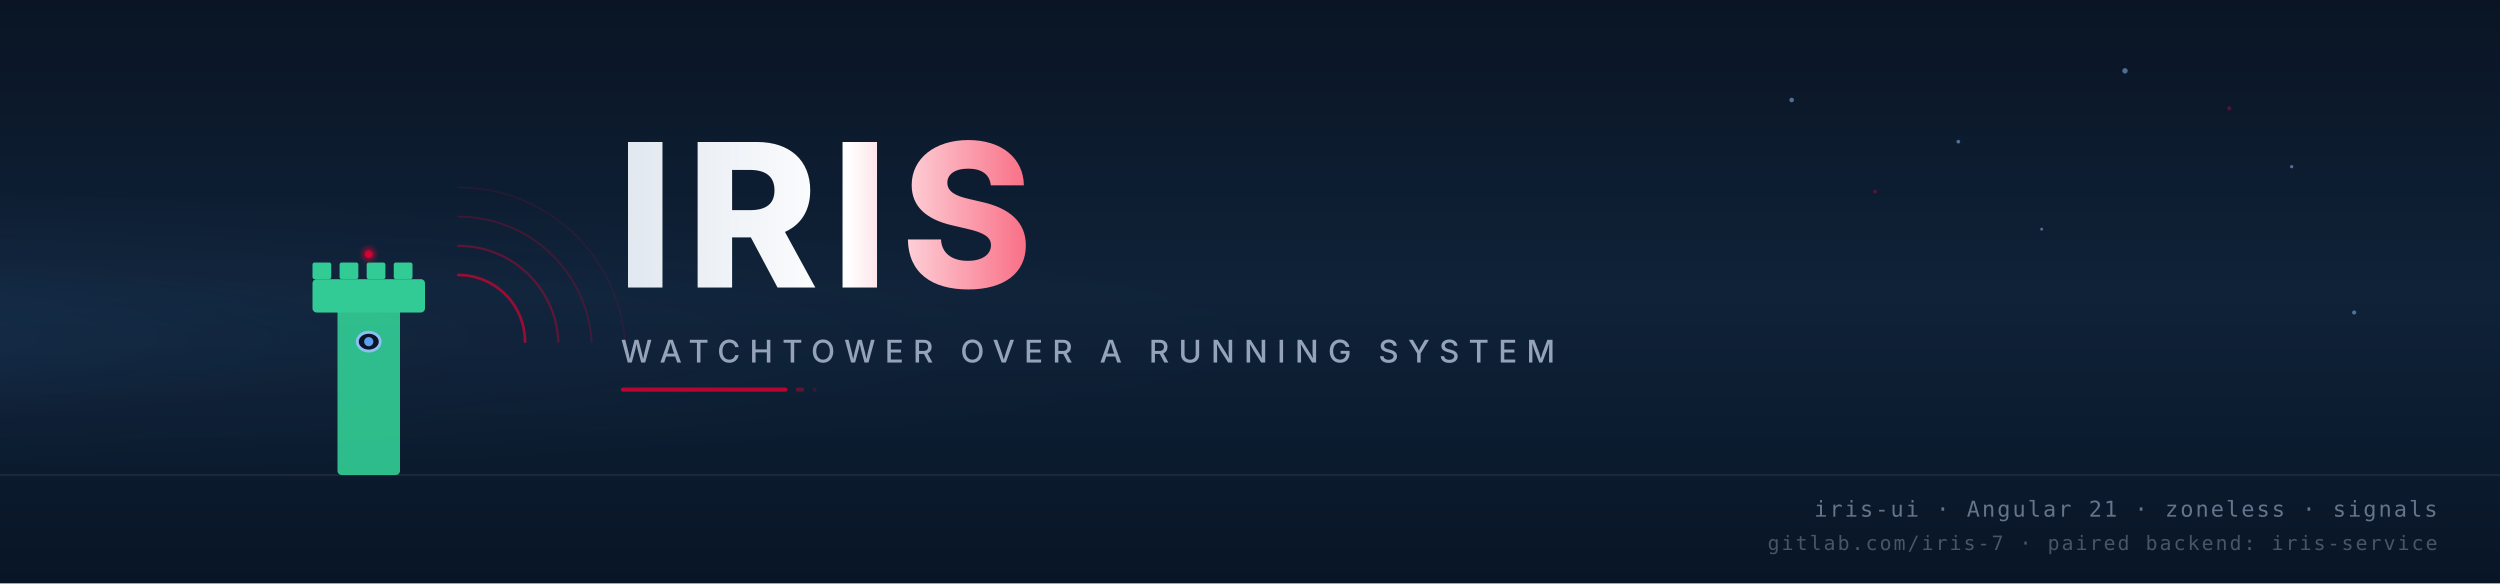
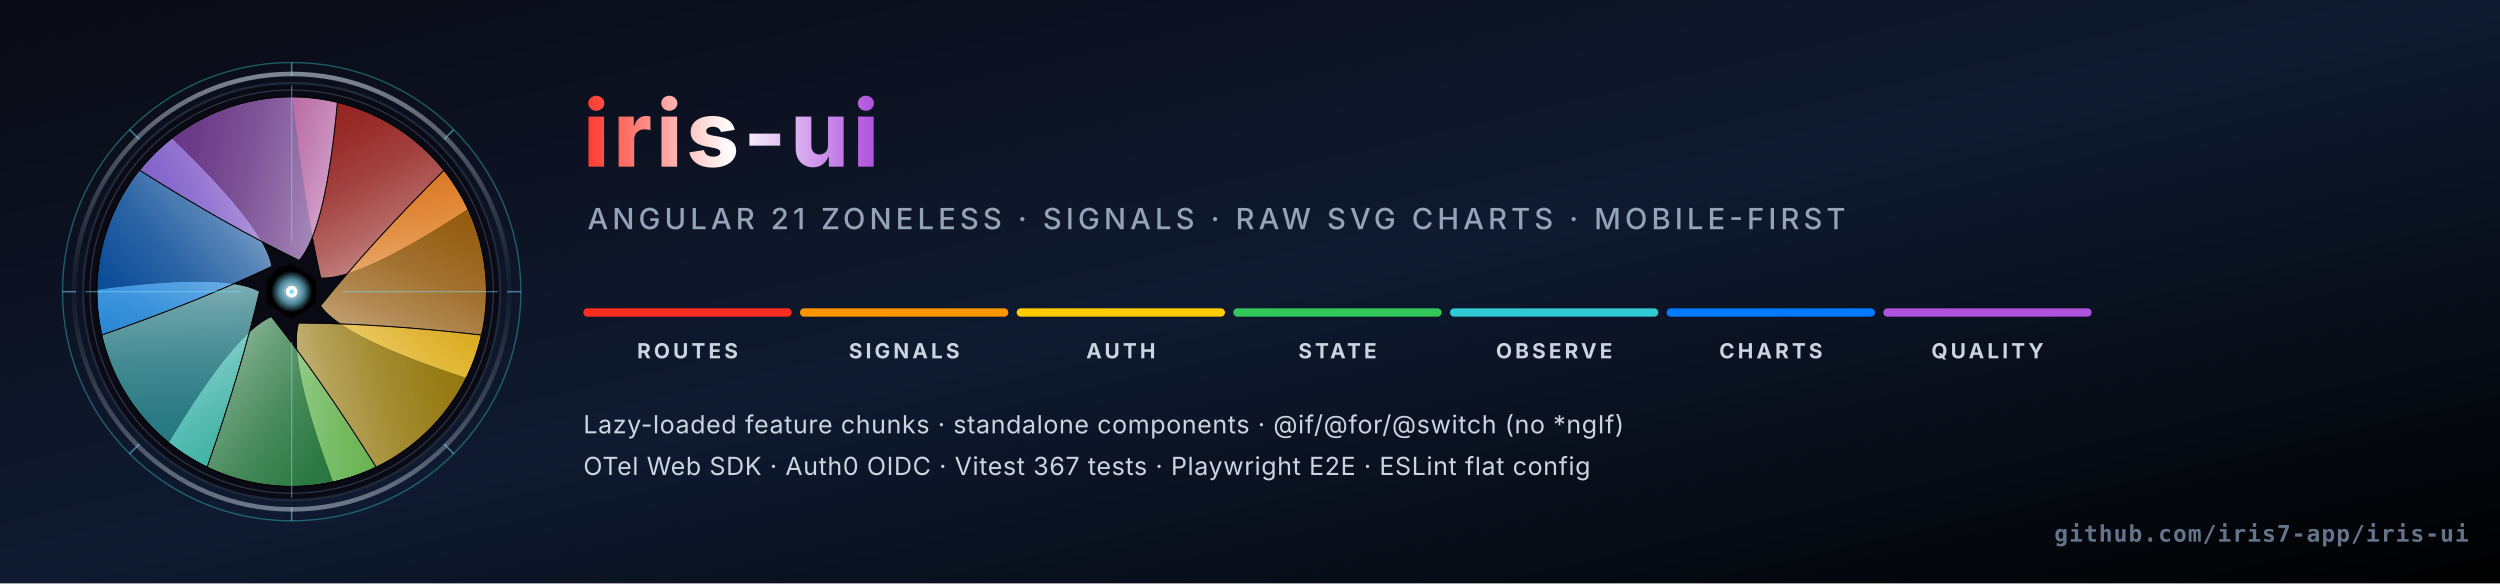
- <svg xmlns="http://www.w3.org/2000/svg" viewBox="0 0 1200 280" width="1200" height="280" role="img" aria-label="Iris UI — watchtower over a running system">
+ <svg xmlns="http://www.w3.org/2000/svg" viewBox="0 0 1200 280" width="1200" height="280" role="img" aria-label="iris-ui — ANGULAR 21 ZONELESS · SIGNALS · RAW SVG CHARTS · MOBILE-FIRST">
  <defs>
-     <linearGradient id="sky" x1="0" y1="0" x2="0" y2="1">
-       <stop offset="0%" stop-color="#0a1424" />
-       <stop offset="50%" stop-color="#0f2238" />
-       <stop offset="100%" stop-color="#081526" />
+     <linearGradient id="bg" x1="0" y1="0" x2="1" y2="1">
+       <stop offset="0%" stop-color="#0a0a14" />
+       <stop offset="50%" stop-color="#0f1a30" />
+       <stop offset="100%" stop-color="#000000" />
    </linearGradient>
-     <radialGradient id="beam" cx="18%" cy="55%" r="55%">
-       <stop offset="0%" stop-color="#60a5fa" stop-opacity="0.22" />
-       <stop offset="60%" stop-color="#60a5fa" stop-opacity="0.04" />
-       <stop offset="100%" stop-color="#60a5fa" stop-opacity="0" />
+     <linearGradient id="title-grad" x1="0" y1="0" x2="1" y2="0">
+       <stop offset="0%" stop-color="#ff3b30" />
+       <stop offset="50%" stop-color="#ffffff" />
+       <stop offset="100%" stop-color="#af52de" />
+     </linearGradient>
+     <linearGradient id="rim-light" x1="0" y1="0" x2="0" y2="1">
+       <stop offset="0%" stop-color="#cbd5e1" stop-opacity="0.6" />
+       <stop offset="50%" stop-color="#1e293b" stop-opacity="0.35" />
+       <stop offset="100%" stop-color="#cbd5e1" stop-opacity="0.5" />
+     </linearGradient>
+     <radialGradient id="sensor-glow" cx="50%" cy="50%" r="50%">
+       <stop offset="0%" stop-color="#ffffff" stop-opacity="0.95" />
+       <stop offset="60%" stop-color="#7ddffe" stop-opacity="0.6" />
+       <stop offset="100%" stop-color="#7ddffe" stop-opacity="0" />
    </radialGradient>
-     <linearGradient id="title-grad" x1="0" y1="0" x2="1" y2="0">
-       <stop offset="0%" stop-color="#e2e8f0" />
-       <stop offset="55%" stop-color="#ffffff" />
-       <stop offset="100%" stop-color="#f97087" />
+     <linearGradient id="glass-refract-progressive" x1="0" y1="0.5" x2="1" y2="0">
+       <stop offset="0%" stop-color="#ffffff" stop-opacity="0.5" />
+       <stop offset="22%" stop-color="#ffffff" stop-opacity="0.32" />
+       <stop offset="48%" stop-color="#ffffff" stop-opacity="0.16" />
+       <stop offset="75%" stop-color="#ffffff" stop-opacity="0.05" />
+       <stop offset="100%" stop-color="#ffffff" stop-opacity="0" />
    </linearGradient>
-     <radialGradient id="pulse" cx="50%" cy="50%" r="50%">
-       <stop offset="0%" stop-color="#dd0031" stop-opacity="1" />
-       <stop offset="60%" stop-color="#dd0031" stop-opacity="0.3" />
-       <stop offset="100%" stop-color="#dd0031" stop-opacity="0" />
-     </radialGradient>
  </defs>
-   <rect width="1200" height="280" fill="url(#sky)" />
-   <ellipse cx="210" cy="155" rx="900" ry="70" fill="url(#beam)" opacity="0.7" />
-   <g fill="#93c5fd" opacity="0.5">
-     <circle cx="860" cy="48" r="1.1" />
-     <circle cx="940" cy="68" r="0.9" />
-     <circle cx="1020" cy="34" r="1.3" />
-     <circle cx="1100" cy="80" r="0.8" />
-     <circle cx="980" cy="110" r="0.7" />
-     <circle cx="1130" cy="150" r="1.0" />
-   </g>
-   <g fill="#dd0031" opacity="0.4">
-     <circle cx="900" cy="92" r="0.9" />
-     <circle cx="1070" cy="52" r="1.0" />
-   </g>
-   <line x1="0" y1="228" x2="1200" y2="228" stroke="#1e293b" stroke-width="1" opacity="0.9" />
-   <g transform="translate(140 72)" opacity="0.95">
-     <rect x="22" y="76" width="30" height="80" rx="2" fill="#34d399" opacity="0.92" />
-     <rect x="10" y="62" width="54" height="16" rx="2" fill="#34d399" />
-     <rect x="10" y="54" width="9" height="8" rx="1" fill="#34d399" />
-     <rect x="23" y="54" width="9" height="8" rx="1" fill="#34d399" />
-     <rect x="36" y="54" width="9" height="8" rx="1" fill="#34d399" />
-     <rect x="49" y="54" width="9" height="8" rx="1" fill="#34d399" />
-     <ellipse cx="37" cy="92" rx="5.5" ry="4.5" fill="#0a1424" stroke="#93c5fd" stroke-width="1.4" />
-     <circle cx="37" cy="92" r="2.2" fill="#60a5fa" />
-     <circle cx="37" cy="50" r="5" fill="url(#pulse)" />
-     <circle cx="37" cy="50" r="1.8" fill="#dd0031" />
-     <g fill="none" stroke="#dd0031" stroke-linecap="round" opacity="0.7">
-       <path d="M 80 60 A 32 32 0 0 1 112 92" stroke-width="1.3" />
-       <path d="M 80 46 A 48 48 0 0 1 128 92" stroke-width="1.1" opacity="0.55" />
-       <path d="M 80 32 A 64 64 0 0 1 144 92" stroke-width="0.9" opacity="0.35" />
-       <path d="M 80 18 A 80 80 0 0 1 160 92" stroke-width="0.7" opacity="0.20" />
+   <rect width="1200" height="280" fill="url(#bg)" />
+   <g transform="translate(140 140) scale(1.1)">
+     <circle r="100" fill="none" stroke="#34d4d4" stroke-width="0.6" opacity="0.4" />
+     <circle r="95" fill="none" stroke="url(#rim-light)" stroke-width="2" />
+     <circle r="91" fill="#0a0a14" stroke="#1e293b" stroke-width="1" />
+     <circle r="88" fill="none" stroke="#475569" stroke-width="0.5" opacity="0.6" />
+     <g stroke="#7ddffe" stroke-width="0.7" opacity="0.5">
+       <g>
+         <line x1="0" y1="-100" x2="0" y2="-94" />
+       </g>
+       <g transform="rotate(45)">
+         <line x1="0" y1="-100" x2="0" y2="-94" />
+       </g>
+       <g transform="rotate(90)">
+         <line x1="0" y1="-100" x2="0" y2="-94" />
+       </g>
+       <g transform="rotate(135)">
+         <line x1="0" y1="-100" x2="0" y2="-94" />
+       </g>
+       <g transform="rotate(180)">
+         <line x1="0" y1="-100" x2="0" y2="-94" />
+       </g>
+       <g transform="rotate(225)">
+         <line x1="0" y1="-100" x2="0" y2="-94" />
+       </g>
+       <g transform="rotate(270)">
+         <line x1="0" y1="-100" x2="0" y2="-94" />
+       </g>
+       <g transform="rotate(315)">
+         <line x1="0" y1="-100" x2="0" y2="-94" />
+       </g>
    </g>
+     <g stroke="#000000" stroke-width="0.4">
+       <g transform="rotate(-90)">
+         <path d="M 85 0 A 85 85 0 0 1 35.93 77.03 Q 5 30 5.92 12.69 Q 40 5 85 0 Z" fill="#ff2d20" opacity="0.55" />
+         <path d="M 85 0 A 85 85 0 0 1 35.93 77.03 Q 5 30 5.92 12.69 Q 40 5 85 0 Z" fill="url(#glass-refract-progressive)" />
+       </g>
+       <g transform="rotate(-38.57)">
+         <path d="M 85 0 A 85 85 0 0 1 35.93 77.03 Q 5 30 5.92 12.69 Q 40 5 85 0 Z" fill="#ff9500" opacity="0.55" />
+         <path d="M 85 0 A 85 85 0 0 1 35.93 77.03 Q 5 30 5.92 12.69 Q 40 5 85 0 Z" fill="url(#glass-refract-progressive)" />
+       </g>
+       <g transform="rotate(12.86)">
+         <path d="M 85 0 A 85 85 0 0 1 35.93 77.03 Q 5 30 5.92 12.69 Q 40 5 85 0 Z" fill="#ffcc00" opacity="0.55" />
+         <path d="M 85 0 A 85 85 0 0 1 35.93 77.03 Q 5 30 5.92 12.69 Q 40 5 85 0 Z" fill="url(#glass-refract-progressive)" />
+       </g>
+       <g transform="rotate(64.29)">
+         <path d="M 85 0 A 85 85 0 0 1 35.93 77.03 Q 5 30 5.92 12.69 Q 40 5 85 0 Z" fill="#34c759" opacity="0.55" />
+         <path d="M 85 0 A 85 85 0 0 1 35.93 77.03 Q 5 30 5.92 12.69 Q 40 5 85 0 Z" fill="url(#glass-refract-progressive)" />
+       </g>
+       <g transform="rotate(115.72)">
+         <path d="M 85 0 A 85 85 0 0 1 35.93 77.03 Q 5 30 5.92 12.69 Q 40 5 85 0 Z" fill="#30c9d4" opacity="0.55" />
+         <path d="M 85 0 A 85 85 0 0 1 35.93 77.03 Q 5 30 5.92 12.69 Q 40 5 85 0 Z" fill="url(#glass-refract-progressive)" />
+       </g>
+       <g transform="rotate(167.15)">
+         <path d="M 85 0 A 85 85 0 0 1 35.93 77.03 Q 5 30 5.92 12.69 Q 40 5 85 0 Z" fill="#007aff" opacity="0.55" />
+         <path d="M 85 0 A 85 85 0 0 1 35.93 77.03 Q 5 30 5.92 12.69 Q 40 5 85 0 Z" fill="url(#glass-refract-progressive)" />
+       </g>
+       <g transform="rotate(218.58)">
+         <path d="M 85 0 A 85 85 0 0 1 35.93 77.03 Q 5 30 5.92 12.69 Q 40 5 85 0 Z" fill="#af52de" opacity="0.55" />
+         <path d="M 85 0 A 85 85 0 0 1 35.93 77.03 Q 5 30 5.92 12.69 Q 40 5 85 0 Z" fill="url(#glass-refract-progressive)" />
+       </g>
+     </g>
+     <g stroke="#7ddffe" stroke-width="0.5" opacity="0.5">
+       <line x1="-90" y1="0" x2="-22" y2="0" />
+       <line x1="22" y1="0" x2="90" y2="0" />
+       <line x1="0" y1="-90" x2="0" y2="-22" />
+       <line x1="0" y1="22" x2="0" y2="90" />
+     </g>
+     <polygon points="0,-12 10.78,-5.16 10.78,5.16 0,12 -10.78,5.16 -10.78,-5.16 -5.39,-10.71" fill="#000000" />
+     <circle r="9" fill="url(#sensor-glow)" />
+     <circle r="2.5" fill="#ffffff" />
+     <circle r="1" fill="#7ddffe" />
  </g>
  <g font-family="'Inter','Segoe UI',system-ui,sans-serif">
-     <text x="296" y="138" font-size="96" font-weight="800" letter-spacing="6" fill="url(#title-grad)">IRIS</text>
-     <text x="298" y="174" font-size="15" font-weight="500" fill="#94a3b8" letter-spacing="4.5">
-       WATCHTOWER OVER A RUNNING SYSTEM
-     </text>
-     <rect x="298" y="186" width="80" height="2" rx="1" fill="#dd0031" opacity="0.8" />
-     <rect x="382" y="186" width="4" height="2" rx="1" fill="#dd0031" opacity="0.4" />
-     <rect x="390" y="186" width="2" height="2" rx="1" fill="#dd0031" opacity="0.2" />
-   </g>
-   <g font-family="'JetBrains Mono','Fira Code',ui-monospace,monospace" fill="#64748b" font-size="10.5" letter-spacing="1" text-anchor="end">
-     <text x="1170" y="248">iris-ui  ·  Angular 21  ·  zoneless · signals</text>
-     <text x="1170" y="264" fill="#475569" font-size="9.5">gitlab.com/iris-7  ·  paired backend: iris-service</text>
+     <text x="280" y="80" font-size="44" font-weight="800" letter-spacing="2" fill="url(#title-grad)">iris-ui</text>
+     <text x="282" y="110" font-size="14" font-weight="500" fill="#94a3b8" letter-spacing="2">ANGULAR 21 ZONELESS · SIGNALS · RAW SVG CHARTS · MOBILE-FIRST</text>
+     <g>
+       <rect x="280" y="148" width="100" height="4" rx="2" fill="#ff2d20" />
+       <rect x="384" y="148" width="100" height="4" rx="2" fill="#ff9500" />
+       <rect x="488" y="148" width="100" height="4" rx="2" fill="#ffcc00" />
+       <rect x="592" y="148" width="100" height="4" rx="2" fill="#34c759" />
+       <rect x="696" y="148" width="100" height="4" rx="2" fill="#30c9d4" />
+       <rect x="800" y="148" width="100" height="4" rx="2" fill="#007aff" />
+       <rect x="904" y="148" width="100" height="4" rx="2" fill="#af52de" />
+     </g>
+     <g font-size="10" font-weight="700" letter-spacing="1.5" fill="#cbd5e1" text-anchor="middle">
+       <text x="330" y="172">ROUTES</text>
+       <text x="434" y="172">SIGNALS</text>
+       <text x="538" y="172">AUTH</text>
+       <text x="642" y="172">STATE</text>
+       <text x="746" y="172">OBSERVE</text>
+       <text x="850" y="172">CHARTS</text>
+       <text x="954" y="172">QUALITY</text>
+     </g>
+     <text x="280" y="208" font-size="12" font-weight="400" fill="#cbd5e1" letter-spacing="0.3">Lazy-loaded feature chunks · standalone components · @if/@for/@switch (no *ngIf)</text>
+     <text x="280" y="228" font-size="12" font-weight="400" fill="#cbd5e1" letter-spacing="0.3">OTel Web SDK · Auth0 OIDC · Vitest 367 tests · Playwright E2E · ESLint flat config</text>
+     <text x="1185" y="260" font-size="11" font-weight="600" fill="#64748b" letter-spacing="0.5" text-anchor="end" font-family="'JetBrains Mono','Fira Code',ui-monospace,monospace">github.com/iris7-app/iris-ui</text>
  </g>
</svg>
